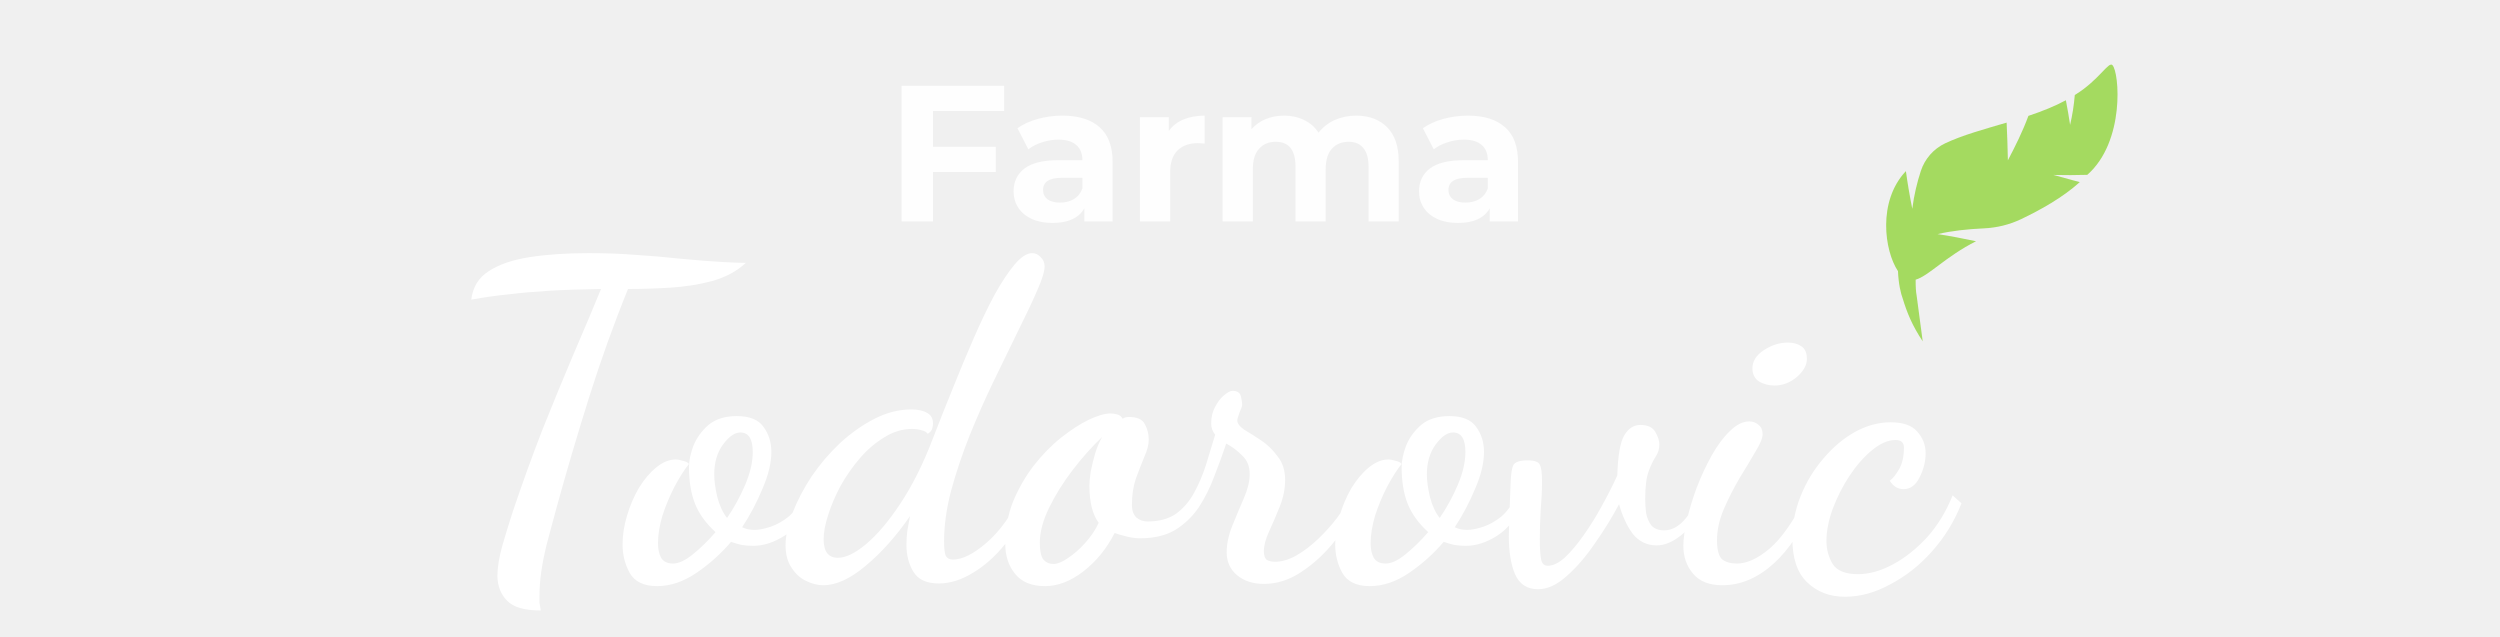
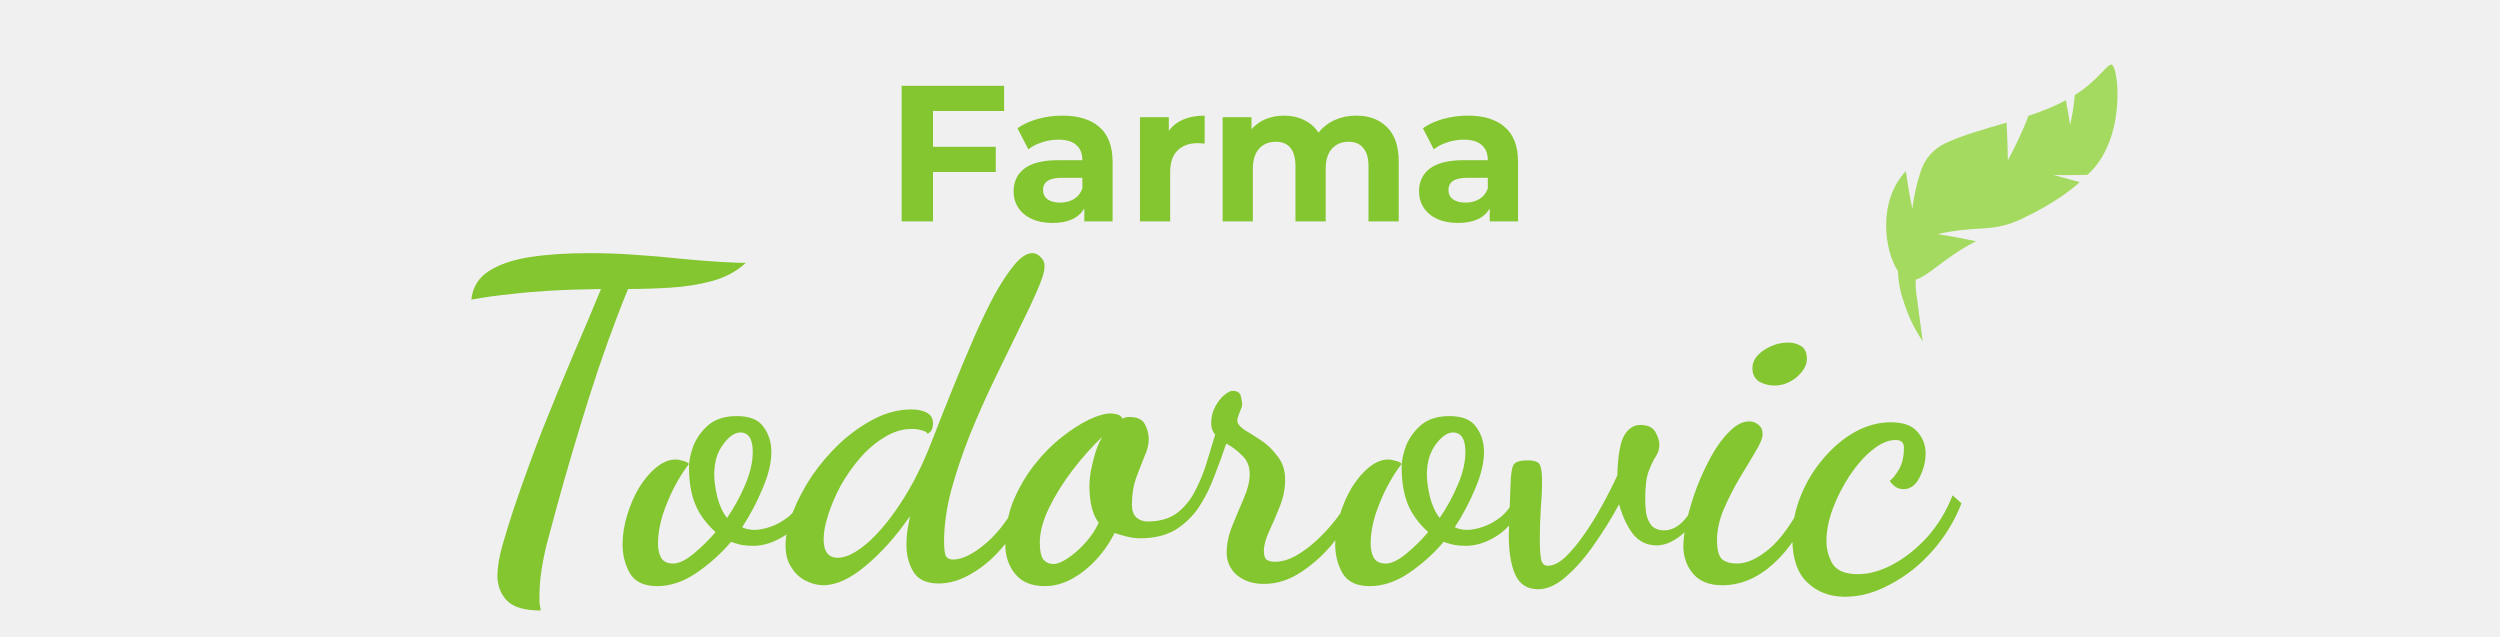
<svg xmlns="http://www.w3.org/2000/svg" width="271" height="69" viewBox="0 0 271 69" fill="none">
  <g clip-path="url(#clip0)">
    <path d="M226.261 18.953C230.376 15.35 229.743 7.818 228.984 7.057C228.559 6.632 227.562 8.669 224.907 10.302C224.812 11.453 224.636 12.524 224.399 13.533C224.269 12.666 224.118 11.78 223.941 10.867C222.776 11.495 221.391 12.059 219.88 12.559C219.247 14.274 218.462 15.837 217.655 17.377C217.624 16.029 217.586 14.675 217.519 13.291C215.129 13.993 212.699 14.658 210.854 15.537C209.603 16.131 208.653 17.212 208.221 18.526C207.807 19.79 207.482 21.142 207.292 22.63C207.004 21.213 206.778 19.858 206.6 18.55C203.503 21.817 204.274 27.213 205.742 29.392C205.793 30.763 206.059 31.852 206.246 32.338C206.719 33.891 207.274 35.27 208.422 37C208.422 36.998 207.765 32.051 207.765 32.051C207.69 31.673 207.648 31.066 207.657 30.317C209.063 29.918 210.886 27.826 214.202 26.151C212.762 25.841 211.37 25.578 210.038 25.377C211.563 25.021 213.26 24.836 215.06 24.755C216.447 24.693 217.822 24.356 219.078 23.761C221.214 22.739 223.566 21.434 225.448 19.744C224.508 19.494 223.556 19.234 222.597 18.965C223.848 18.99 225.075 18.992 226.261 18.953Z" fill="#82D11E" fill-opacity="0.68" />
  </g>
-   <path d="M58.621 66.176C56.861 66.176 55.645 65.824 54.974 65.12C54.301 64.448 53.95 63.568 53.917 62.48C53.917 61.552 54.093 60.448 54.446 59.168C54.83 57.856 55.214 56.608 55.597 55.424C56.621 52.384 57.694 49.424 58.813 46.544C59.965 43.664 61.086 40.944 62.173 38.384C63.294 35.792 64.285 33.44 65.15 31.328C62.974 31.36 61.086 31.424 59.486 31.52C57.917 31.616 56.477 31.744 55.166 31.904C53.853 32.032 52.493 32.224 51.086 32.48C51.245 31.136 51.87 30.112 52.958 29.408C54.078 28.672 55.566 28.16 57.422 27.872C59.278 27.584 61.406 27.44 63.806 27.44C65.694 27.44 67.406 27.504 68.942 27.632C70.51 27.728 72.013 27.856 73.454 28.016C75.469 28.208 77.07 28.336 78.254 28.4C79.469 28.464 80.334 28.496 80.846 28.496C79.885 29.392 78.669 30.048 77.198 30.464C75.757 30.848 74.237 31.088 72.638 31.184C71.037 31.28 69.517 31.328 68.078 31.328C66.541 35.104 65.133 39.024 63.853 43.088C62.574 47.152 61.389 51.168 60.301 55.136C59.886 56.672 59.533 57.984 59.245 59.072C58.989 60.128 58.797 61.104 58.669 62C58.541 62.864 58.477 63.792 58.477 64.784C58.477 64.944 58.477 65.12 58.477 65.312C58.51 65.536 58.557 65.824 58.621 66.176ZM71.231 63.536C69.79 63.536 68.799 63.056 68.254 62.096C67.743 61.168 67.487 60.144 67.487 59.024C67.487 58 67.647 56.96 67.966 55.904C68.287 54.816 68.719 53.808 69.263 52.88C69.838 51.952 70.463 51.216 71.135 50.672C71.838 50.096 72.543 49.808 73.246 49.808C73.471 49.808 73.727 49.856 74.014 49.952C74.335 50.016 74.558 50.128 74.686 50.288C74.174 50.928 73.647 51.76 73.103 52.784C72.591 53.776 72.159 54.816 71.806 55.904C71.487 56.992 71.326 57.984 71.326 58.88C71.326 59.52 71.439 60.048 71.662 60.464C71.918 60.88 72.35 61.088 72.959 61.088C73.567 61.088 74.287 60.752 75.118 60.08C75.983 59.376 76.799 58.576 77.567 57.68C76.543 56.752 75.806 55.744 75.359 54.656C74.91 53.536 74.686 52.192 74.686 50.624C74.686 49.952 74.847 49.184 75.166 48.32C75.519 47.456 76.062 46.704 76.799 46.064C77.567 45.424 78.591 45.104 79.871 45.104C81.246 45.104 82.207 45.488 82.751 46.256C83.326 47.024 83.615 47.936 83.615 48.992C83.615 50.176 83.294 51.504 82.654 52.976C82.046 54.448 81.311 55.84 80.447 57.152C80.831 57.344 81.278 57.44 81.79 57.44C82.27 57.44 82.847 57.328 83.519 57.104C84.191 56.88 84.847 56.512 85.487 56C86.126 55.456 86.638 54.736 87.022 53.84L87.886 54.464C87.183 56.096 86.239 57.296 85.055 58.064C83.903 58.8 82.766 59.168 81.647 59.168C81.231 59.168 80.814 59.136 80.398 59.072C79.983 58.976 79.599 58.864 79.246 58.736C78.159 60.016 76.91 61.136 75.502 62.096C74.094 63.056 72.671 63.536 71.231 63.536ZM78.814 56.144C79.582 55.024 80.239 53.824 80.782 52.544C81.326 51.264 81.599 50.08 81.599 48.992C81.599 47.584 81.15 46.88 80.254 46.88C79.647 46.88 79.022 47.312 78.382 48.176C77.743 49.04 77.422 50.128 77.422 51.44C77.422 52.112 77.534 52.928 77.758 53.888C78.014 54.848 78.367 55.6 78.814 56.144ZM89.234 63.44C88.626 63.44 88.002 63.28 87.362 62.96C86.754 62.672 86.242 62.208 85.826 61.568C85.378 60.928 85.154 60.112 85.154 59.12C85.154 58.064 85.41 56.88 85.922 55.568C86.434 54.256 87.122 52.944 87.986 51.632C88.882 50.32 89.906 49.12 91.058 48.032C92.242 46.944 93.49 46.064 94.802 45.392C96.114 44.72 97.442 44.384 98.786 44.384C99.522 44.384 100.098 44.512 100.514 44.768C100.93 44.992 101.138 45.376 101.138 45.92C101.138 46.08 101.106 46.272 101.042 46.496C100.978 46.688 100.818 46.864 100.562 47.024C100.434 46.832 100.21 46.704 99.89 46.64C99.57 46.544 99.234 46.496 98.882 46.496C97.826 46.496 96.818 46.8 95.858 47.408C94.898 47.984 94.018 48.736 93.218 49.664C92.418 50.592 91.714 51.6 91.106 52.688C90.53 53.776 90.082 54.832 89.762 55.856C89.442 56.848 89.282 57.712 89.282 58.448C89.282 59.792 89.794 60.464 90.818 60.464C91.682 60.464 92.706 59.968 93.89 58.976C95.106 57.952 96.338 56.496 97.586 54.608C98.866 52.688 100.018 50.4 101.042 47.744C101.746 45.92 102.482 44.064 103.25 42.176C104.018 40.256 104.786 38.416 105.554 36.656C106.322 34.896 107.074 33.328 107.81 31.952C108.578 30.576 109.298 29.488 109.97 28.688C110.674 27.856 111.314 27.44 111.89 27.44C112.242 27.44 112.546 27.584 112.802 27.872C113.09 28.128 113.234 28.464 113.234 28.88C113.234 29.424 112.962 30.304 112.418 31.52C111.906 32.704 111.234 34.128 110.402 35.792C109.602 37.456 108.722 39.264 107.762 41.216C106.834 43.136 105.954 45.12 105.122 47.168C104.322 49.184 103.65 51.184 103.106 53.168C102.594 55.12 102.338 56.96 102.338 58.688C102.338 59.456 102.402 59.984 102.53 60.272C102.69 60.528 102.946 60.656 103.298 60.656C104.322 60.656 105.538 60.048 106.946 58.832C108.386 57.584 109.65 55.824 110.738 53.552L111.65 54.32C110.946 56.08 110.05 57.632 108.962 58.976C107.874 60.32 106.706 61.36 105.458 62.096C104.21 62.864 102.978 63.248 101.762 63.248C100.45 63.248 99.538 62.832 99.026 62C98.514 61.168 98.258 60.192 98.258 59.072C98.258 58.56 98.29 58.048 98.354 57.536C98.45 56.992 98.546 56.464 98.642 55.952C97.138 58.128 95.538 59.92 93.842 61.328C92.178 62.736 90.642 63.44 89.234 63.44ZM113.292 63.536C111.82 63.536 110.732 63.088 110.028 62.192C109.324 61.328 108.972 60.256 108.972 58.976C108.972 57.312 109.26 55.76 109.836 54.32C110.444 52.88 111.196 51.584 112.092 50.432C113.02 49.248 114.012 48.24 115.068 47.408C116.124 46.576 117.116 45.936 118.044 45.488C119.004 45.04 119.788 44.816 120.396 44.816C120.556 44.816 120.78 44.848 121.068 44.912C121.356 44.976 121.564 45.136 121.692 45.392C121.788 45.328 121.884 45.28 121.98 45.248C122.108 45.216 122.236 45.2 122.364 45.2C123.26 45.2 123.836 45.456 124.092 45.968C124.38 46.48 124.524 47.04 124.524 47.648C124.524 48.192 124.364 48.816 124.044 49.52C123.756 50.224 123.452 51.008 123.132 51.872C122.844 52.704 122.7 53.664 122.7 54.752C122.7 55.328 122.86 55.776 123.18 56.096C123.532 56.384 123.932 56.528 124.38 56.528C125.628 56.528 126.652 56.256 127.452 55.712C128.252 55.136 128.908 54.384 129.42 53.456C129.932 52.528 130.364 51.52 130.716 50.432C131.068 49.312 131.404 48.208 131.724 47.12C131.436 46.768 131.292 46.368 131.292 45.92C131.292 45.216 131.436 44.608 131.724 44.096C132.012 43.552 132.332 43.136 132.684 42.848C133.068 42.528 133.372 42.368 133.596 42.368C134.108 42.368 134.412 42.56 134.508 42.944C134.604 43.328 134.652 43.632 134.652 43.856C134.652 44.016 134.556 44.304 134.364 44.72C134.204 45.136 134.124 45.424 134.124 45.584C134.124 45.904 134.38 46.24 134.892 46.592C135.436 46.912 136.044 47.296 136.716 47.744C137.388 48.192 137.98 48.768 138.492 49.472C139.036 50.144 139.308 50.992 139.308 52.016C139.308 52.976 139.116 53.936 138.732 54.896C138.348 55.856 137.964 56.752 137.58 57.584C137.196 58.416 137.004 59.136 137.004 59.744C137.004 60.224 137.116 60.544 137.34 60.704C137.596 60.832 137.884 60.896 138.204 60.896C138.94 60.896 139.708 60.672 140.508 60.224C141.34 59.744 142.14 59.136 142.908 58.4C143.676 57.664 144.364 56.896 144.972 56.096C145.58 55.264 146.028 54.512 146.316 53.84L147.276 54.512C146.636 55.888 145.788 57.248 144.732 58.592C143.676 59.936 142.476 61.056 141.132 61.952C139.82 62.848 138.444 63.296 137.004 63.296C135.82 63.296 134.844 62.976 134.076 62.336C133.34 61.696 132.972 60.88 132.972 59.888C132.972 58.96 133.18 57.984 133.596 56.96C134.012 55.936 134.428 54.944 134.844 53.984C135.26 53.024 135.468 52.16 135.468 51.392C135.468 50.56 135.196 49.888 134.652 49.376C134.108 48.832 133.532 48.4 132.924 48.08C132.54 49.232 132.108 50.416 131.628 51.632C131.18 52.848 130.62 53.968 129.948 54.992C129.276 55.984 128.428 56.8 127.404 57.44C126.38 58.048 125.1 58.352 123.564 58.352C123.148 58.352 122.668 58.288 122.124 58.16C121.612 58.032 121.18 57.904 120.828 57.776C119.964 59.472 118.828 60.864 117.42 61.952C116.044 63.008 114.668 63.536 113.292 63.536ZM114.204 61.136C114.62 61.136 115.132 60.928 115.74 60.512C116.38 60.096 117.004 59.552 117.612 58.88C118.252 58.176 118.748 57.44 119.1 56.672C118.428 55.776 118.092 54.432 118.092 52.64C118.092 52.256 118.14 51.744 118.236 51.104C118.364 50.464 118.524 49.808 118.716 49.136C118.94 48.432 119.196 47.84 119.484 47.36C118.396 48.384 117.324 49.584 116.268 50.96C115.244 52.304 114.396 53.664 113.724 55.04C113.052 56.416 112.716 57.68 112.716 58.832C112.716 59.696 112.844 60.304 113.1 60.656C113.388 60.976 113.756 61.136 114.204 61.136ZM148.48 63.536C147.041 63.536 146.049 63.056 145.505 62.096C144.992 61.168 144.736 60.144 144.736 59.024C144.736 58 144.896 56.96 145.216 55.904C145.537 54.816 145.969 53.808 146.513 52.88C147.089 51.952 147.713 51.216 148.385 50.672C149.089 50.096 149.793 49.808 150.497 49.808C150.721 49.808 150.977 49.856 151.265 49.952C151.585 50.016 151.809 50.128 151.937 50.288C151.425 50.928 150.897 51.76 150.353 52.784C149.841 53.776 149.409 54.816 149.057 55.904C148.737 56.992 148.577 57.984 148.577 58.88C148.577 59.52 148.689 60.048 148.913 60.464C149.169 60.88 149.601 61.088 150.209 61.088C150.817 61.088 151.537 60.752 152.368 60.08C153.233 59.376 154.049 58.576 154.817 57.68C153.793 56.752 153.057 55.744 152.609 54.656C152.161 53.536 151.937 52.192 151.937 50.624C151.937 49.952 152.097 49.184 152.417 48.32C152.769 47.456 153.313 46.704 154.049 46.064C154.817 45.424 155.841 45.104 157.121 45.104C158.497 45.104 159.457 45.488 160.001 46.256C160.577 47.024 160.865 47.936 160.865 48.992C160.865 50.176 160.545 51.504 159.905 52.976C159.297 54.448 158.561 55.84 157.697 57.152C158.081 57.344 158.529 57.44 159.041 57.44C159.521 57.44 160.097 57.328 160.769 57.104C161.441 56.88 162.097 56.512 162.737 56C163.377 55.456 163.889 54.736 164.273 53.84L165.137 54.464C164.433 56.096 163.489 57.296 162.305 58.064C161.153 58.8 160.017 59.168 158.897 59.168C158.481 59.168 158.065 59.136 157.648 59.072C157.233 58.976 156.849 58.864 156.497 58.736C155.409 60.016 154.161 61.136 152.753 62.096C151.345 63.056 149.921 63.536 148.48 63.536ZM156.065 56.144C156.833 55.024 157.489 53.824 158.033 52.544C158.577 51.264 158.849 50.08 158.849 48.992C158.849 47.584 158.401 46.88 157.505 46.88C156.897 46.88 156.273 47.312 155.633 48.176C154.993 49.04 154.673 50.128 154.673 51.44C154.673 52.112 154.785 52.928 155.009 53.888C155.265 54.848 155.617 55.6 156.065 56.144ZM166.724 63.872C165.54 63.872 164.708 63.328 164.228 62.24C163.78 61.184 163.556 59.808 163.556 58.112C163.556 57.76 163.572 57.136 163.604 56.24C163.636 55.312 163.684 54.032 163.748 52.4C163.78 51.44 163.876 50.784 164.036 50.432C164.228 50.08 164.74 49.904 165.572 49.904C166.34 49.904 166.788 50.064 166.916 50.384C167.076 50.672 167.156 51.28 167.156 52.208C167.156 53.168 167.108 54.192 167.012 55.28C166.948 56.368 166.916 57.424 166.916 58.448C166.916 59.44 166.964 60.176 167.06 60.656C167.156 61.104 167.396 61.328 167.78 61.328C168.356 61.328 168.98 61.024 169.652 60.416C170.324 59.776 170.996 58.976 171.668 58.016C172.372 57.024 173.028 55.968 173.636 54.848C174.276 53.696 174.836 52.592 175.316 51.536C175.38 49.36 175.636 47.904 176.084 47.168C176.532 46.432 177.108 46.064 177.812 46.064C178.612 46.064 179.156 46.32 179.444 46.832C179.732 47.344 179.876 47.792 179.876 48.176C179.876 48.656 179.748 49.088 179.492 49.472C179.236 49.856 178.98 50.384 178.724 51.056C178.468 51.728 178.34 52.752 178.34 54.128C178.34 54.576 178.372 55.072 178.436 55.616C178.532 56.128 178.724 56.576 179.012 56.96C179.332 57.312 179.796 57.488 180.404 57.488C181.044 57.488 181.652 57.232 182.228 56.72C182.836 56.176 183.476 55.248 184.148 53.936L184.676 54.368C183.94 56.128 183.108 57.36 182.18 58.064C181.284 58.768 180.42 59.12 179.588 59.12C178.532 59.12 177.668 58.704 176.996 57.872C176.356 57.008 175.86 55.936 175.508 54.656C174.74 56.096 173.86 57.52 172.868 58.928C171.908 60.336 170.9 61.504 169.844 62.432C168.788 63.392 167.748 63.872 166.724 63.872ZM192.363 41.792C191.755 41.792 191.195 41.648 190.683 41.36C190.203 41.04 189.963 40.56 189.963 39.92C189.963 39.152 190.379 38.496 191.211 37.952C192.043 37.408 192.907 37.136 193.803 37.136C194.379 37.136 194.859 37.264 195.243 37.52C195.659 37.776 195.867 38.24 195.867 38.912C195.867 39.584 195.499 40.24 194.763 40.88C194.027 41.488 193.227 41.792 192.363 41.792ZM186.699 63.44C185.291 63.44 184.235 63.024 183.531 62.192C182.827 61.36 182.475 60.352 182.475 59.168C182.475 58.432 182.603 57.504 182.859 56.384C183.115 55.264 183.467 54.096 183.915 52.88C184.395 51.632 184.939 50.464 185.547 49.376C186.155 48.288 186.811 47.408 187.515 46.736C188.219 46.032 188.923 45.68 189.627 45.68C190.011 45.68 190.347 45.808 190.635 46.064C190.923 46.288 191.067 46.624 191.067 47.072C191.067 47.488 190.811 48.112 190.299 48.944C189.819 49.776 189.243 50.736 188.571 51.824C187.931 52.912 187.355 54.048 186.843 55.232C186.363 56.384 186.123 57.488 186.123 58.544C186.123 59.568 186.299 60.256 186.651 60.608C187.035 60.928 187.579 61.088 188.283 61.088C189.371 61.088 190.555 60.544 191.835 59.456C193.115 58.368 194.443 56.464 195.819 53.744L196.539 54.512C195.419 57.328 193.995 59.52 192.267 61.088C190.539 62.656 188.683 63.44 186.699 63.44ZM200.002 64.688C198.338 64.688 196.962 64.16 195.874 63.104C194.818 62.08 194.29 60.496 194.29 58.352C194.29 56.784 194.594 55.248 195.202 53.744C195.81 52.24 196.626 50.896 197.65 49.712C198.674 48.496 199.81 47.536 201.058 46.832C202.338 46.128 203.634 45.776 204.946 45.776C206.29 45.776 207.25 46.112 207.826 46.784C208.434 47.456 208.738 48.24 208.738 49.136C208.738 50.032 208.514 50.912 208.066 51.776C207.65 52.608 207.074 53.024 206.338 53.024C205.73 53.024 205.234 52.72 204.85 52.112C205.17 51.888 205.506 51.472 205.858 50.864C206.21 50.256 206.386 49.472 206.386 48.512C206.386 47.968 206.082 47.696 205.474 47.696C204.674 47.696 203.826 48.064 202.93 48.8C202.066 49.504 201.25 50.432 200.482 51.584C199.746 52.704 199.138 53.904 198.658 55.184C198.21 56.432 197.986 57.584 197.986 58.64C197.986 59.536 198.21 60.368 198.658 61.136C199.138 61.872 200.05 62.24 201.394 62.24C202.61 62.24 203.874 61.888 205.186 61.184C206.498 60.48 207.73 59.504 208.882 58.256C210.034 56.976 210.962 55.456 211.666 53.696L212.626 54.56C211.858 56.512 210.786 58.256 209.41 59.792C208.066 61.296 206.562 62.48 204.898 63.344C203.266 64.24 201.634 64.688 200.002 64.688Z" fill="white" />
-   <path d="M101.138 12.03V15.915H107.942V18.645H101.138V24H97.736V9.3H108.845V12.03H101.138ZM115.167 12.534C116.917 12.534 118.261 12.954 119.199 13.794C120.137 14.62 120.606 15.873 120.606 17.553V24H117.54V22.593C116.924 23.643 115.776 24.168 114.096 24.168C113.228 24.168 112.472 24.021 111.828 23.727C111.198 23.433 110.715 23.027 110.379 22.509C110.043 21.991 109.875 21.403 109.875 20.745C109.875 19.695 110.267 18.869 111.051 18.267C111.849 17.665 113.074 17.364 114.726 17.364H117.33C117.33 16.65 117.113 16.104 116.679 15.726C116.245 15.334 115.594 15.138 114.726 15.138C114.124 15.138 113.529 15.236 112.941 15.432C112.367 15.614 111.877 15.866 111.471 16.188L110.295 13.899C110.911 13.465 111.646 13.129 112.5 12.891C113.368 12.653 114.257 12.534 115.167 12.534ZM114.915 21.963C115.475 21.963 115.972 21.837 116.406 21.585C116.84 21.319 117.148 20.934 117.33 20.43V19.275H115.083C113.739 19.275 113.067 19.716 113.067 20.598C113.067 21.018 113.228 21.354 113.55 21.606C113.886 21.844 114.341 21.963 114.915 21.963ZM126.7 14.193C127.092 13.647 127.617 13.234 128.275 12.954C128.947 12.674 129.717 12.534 130.585 12.534V15.558C130.221 15.53 129.976 15.516 129.85 15.516C128.912 15.516 128.177 15.782 127.645 16.314C127.113 16.832 126.847 17.616 126.847 18.666V24H123.571V12.702H126.7V14.193ZM147.002 12.534C148.416 12.534 149.536 12.954 150.362 13.794C151.202 14.62 151.622 15.866 151.622 17.532V24H148.346V18.036C148.346 17.14 148.157 16.475 147.779 16.041C147.415 15.593 146.89 15.369 146.204 15.369C145.434 15.369 144.825 15.621 144.377 16.125C143.929 16.615 143.705 17.35 143.705 18.33V24H140.429V18.036C140.429 16.258 139.715 15.369 138.287 15.369C137.531 15.369 136.929 15.621 136.481 16.125C136.033 16.615 135.809 17.35 135.809 18.33V24H132.533V12.702H135.662V14.004C136.082 13.528 136.593 13.164 137.195 12.912C137.811 12.66 138.483 12.534 139.211 12.534C140.009 12.534 140.73 12.695 141.374 13.017C142.018 13.325 142.536 13.78 142.928 14.382C143.39 13.794 143.971 13.339 144.671 13.017C145.385 12.695 146.162 12.534 147.002 12.534ZM159.115 12.534C160.865 12.534 162.209 12.954 163.147 13.794C164.085 14.62 164.554 15.873 164.554 17.553V24H161.488V22.593C160.872 23.643 159.724 24.168 158.044 24.168C157.176 24.168 156.42 24.021 155.776 23.727C155.146 23.433 154.663 23.027 154.327 22.509C153.991 21.991 153.823 21.403 153.823 20.745C153.823 19.695 154.215 18.869 154.999 18.267C155.797 17.665 157.022 17.364 158.674 17.364H161.278C161.278 16.65 161.061 16.104 160.627 15.726C160.193 15.334 159.542 15.138 158.674 15.138C158.072 15.138 157.477 15.236 156.889 15.432C156.315 15.614 155.825 15.866 155.419 16.188L154.243 13.899C154.859 13.465 155.594 13.129 156.448 12.891C157.316 12.653 158.205 12.534 159.115 12.534ZM158.863 21.963C159.423 21.963 159.92 21.837 160.354 21.585C160.788 21.319 161.096 20.934 161.278 20.43V19.275H159.031C157.687 19.275 157.015 19.716 157.015 20.598C157.015 21.018 157.176 21.354 157.498 21.606C157.834 21.844 158.289 21.963 158.863 21.963Z" fill="#FEFEFE" />
+   <path d="M58.621 66.176C56.861 66.176 55.645 65.824 54.974 65.12C54.301 64.448 53.95 63.568 53.917 62.48C53.917 61.552 54.093 60.448 54.446 59.168C54.83 57.856 55.214 56.608 55.597 55.424C56.621 52.384 57.694 49.424 58.813 46.544C59.965 43.664 61.086 40.944 62.173 38.384C63.294 35.792 64.285 33.44 65.15 31.328C62.974 31.36 61.086 31.424 59.486 31.52C57.917 31.616 56.477 31.744 55.166 31.904C53.853 32.032 52.493 32.224 51.086 32.48C51.245 31.136 51.87 30.112 52.958 29.408C54.078 28.672 55.566 28.16 57.422 27.872C59.278 27.584 61.406 27.44 63.806 27.44C65.694 27.44 67.406 27.504 68.942 27.632C70.51 27.728 72.013 27.856 73.454 28.016C75.469 28.208 77.07 28.336 78.254 28.4C79.469 28.464 80.334 28.496 80.846 28.496C79.885 29.392 78.669 30.048 77.198 30.464C75.757 30.848 74.237 31.088 72.638 31.184C71.037 31.28 69.517 31.328 68.078 31.328C66.541 35.104 65.133 39.024 63.853 43.088C62.574 47.152 61.389 51.168 60.301 55.136C59.886 56.672 59.533 57.984 59.245 59.072C58.989 60.128 58.797 61.104 58.669 62C58.541 62.864 58.477 63.792 58.477 64.784C58.477 64.944 58.477 65.12 58.477 65.312C58.51 65.536 58.557 65.824 58.621 66.176ZM71.231 63.536C69.79 63.536 68.799 63.056 68.254 62.096C67.743 61.168 67.487 60.144 67.487 59.024C67.487 58 67.647 56.96 67.966 55.904C68.287 54.816 68.719 53.808 69.263 52.88C69.838 51.952 70.463 51.216 71.135 50.672C71.838 50.096 72.543 49.808 73.246 49.808C73.471 49.808 73.727 49.856 74.014 49.952C74.335 50.016 74.558 50.128 74.686 50.288C74.174 50.928 73.647 51.76 73.103 52.784C72.591 53.776 72.159 54.816 71.806 55.904C71.487 56.992 71.326 57.984 71.326 58.88C71.326 59.52 71.439 60.048 71.662 60.464C71.918 60.88 72.35 61.088 72.959 61.088C73.567 61.088 74.287 60.752 75.118 60.08C75.983 59.376 76.799 58.576 77.567 57.68C76.543 56.752 75.806 55.744 75.359 54.656C74.91 53.536 74.686 52.192 74.686 50.624C74.686 49.952 74.847 49.184 75.166 48.32C75.519 47.456 76.062 46.704 76.799 46.064C77.567 45.424 78.591 45.104 79.871 45.104C81.246 45.104 82.207 45.488 82.751 46.256C83.326 47.024 83.615 47.936 83.615 48.992C83.615 50.176 83.294 51.504 82.654 52.976C82.046 54.448 81.311 55.84 80.447 57.152C80.831 57.344 81.278 57.44 81.79 57.44C82.27 57.44 82.847 57.328 83.519 57.104C84.191 56.88 84.847 56.512 85.487 56C86.126 55.456 86.638 54.736 87.022 53.84L87.886 54.464C87.183 56.096 86.239 57.296 85.055 58.064C83.903 58.8 82.766 59.168 81.647 59.168C81.231 59.168 80.814 59.136 80.398 59.072C79.983 58.976 79.599 58.864 79.246 58.736C78.159 60.016 76.91 61.136 75.502 62.096C74.094 63.056 72.671 63.536 71.231 63.536ZM78.814 56.144C79.582 55.024 80.239 53.824 80.782 52.544C81.326 51.264 81.599 50.08 81.599 48.992C81.599 47.584 81.15 46.88 80.254 46.88C79.647 46.88 79.022 47.312 78.382 48.176C77.743 49.04 77.422 50.128 77.422 51.44C77.422 52.112 77.534 52.928 77.758 53.888C78.014 54.848 78.367 55.6 78.814 56.144ZM89.234 63.44C88.626 63.44 88.002 63.28 87.362 62.96C86.754 62.672 86.242 62.208 85.826 61.568C85.378 60.928 85.154 60.112 85.154 59.12C85.154 58.064 85.41 56.88 85.922 55.568C86.434 54.256 87.122 52.944 87.986 51.632C88.882 50.32 89.906 49.12 91.058 48.032C92.242 46.944 93.49 46.064 94.802 45.392C96.114 44.72 97.442 44.384 98.786 44.384C99.522 44.384 100.098 44.512 100.514 44.768C100.93 44.992 101.138 45.376 101.138 45.92C101.138 46.08 101.106 46.272 101.042 46.496C100.978 46.688 100.818 46.864 100.562 47.024C100.434 46.832 100.21 46.704 99.89 46.64C99.57 46.544 99.234 46.496 98.882 46.496C97.826 46.496 96.818 46.8 95.858 47.408C94.898 47.984 94.018 48.736 93.218 49.664C92.418 50.592 91.714 51.6 91.106 52.688C90.53 53.776 90.082 54.832 89.762 55.856C89.442 56.848 89.282 57.712 89.282 58.448C89.282 59.792 89.794 60.464 90.818 60.464C91.682 60.464 92.706 59.968 93.89 58.976C95.106 57.952 96.338 56.496 97.586 54.608C98.866 52.688 100.018 50.4 101.042 47.744C101.746 45.92 102.482 44.064 103.25 42.176C104.018 40.256 104.786 38.416 105.554 36.656C106.322 34.896 107.074 33.328 107.81 31.952C108.578 30.576 109.298 29.488 109.97 28.688C110.674 27.856 111.314 27.44 111.89 27.44C112.242 27.44 112.546 27.584 112.802 27.872C113.09 28.128 113.234 28.464 113.234 28.88C113.234 29.424 112.962 30.304 112.418 31.52C111.906 32.704 111.234 34.128 110.402 35.792C109.602 37.456 108.722 39.264 107.762 41.216C106.834 43.136 105.954 45.12 105.122 47.168C104.322 49.184 103.65 51.184 103.106 53.168C102.594 55.12 102.338 56.96 102.338 58.688C102.338 59.456 102.402 59.984 102.53 60.272C102.69 60.528 102.946 60.656 103.298 60.656C104.322 60.656 105.538 60.048 106.946 58.832C108.386 57.584 109.65 55.824 110.738 53.552L111.65 54.32C110.946 56.08 110.05 57.632 108.962 58.976C107.874 60.32 106.706 61.36 105.458 62.096C104.21 62.864 102.978 63.248 101.762 63.248C100.45 63.248 99.538 62.832 99.026 62C98.514 61.168 98.258 60.192 98.258 59.072C98.258 58.56 98.29 58.048 98.354 57.536C98.45 56.992 98.546 56.464 98.642 55.952C97.138 58.128 95.538 59.92 93.842 61.328C92.178 62.736 90.642 63.44 89.234 63.44ZM113.292 63.536C111.82 63.536 110.732 63.088 110.028 62.192C109.324 61.328 108.972 60.256 108.972 58.976C108.972 57.312 109.26 55.76 109.836 54.32C110.444 52.88 111.196 51.584 112.092 50.432C113.02 49.248 114.012 48.24 115.068 47.408C116.124 46.576 117.116 45.936 118.044 45.488C119.004 45.04 119.788 44.816 120.396 44.816C120.556 44.816 120.78 44.848 121.068 44.912C121.356 44.976 121.564 45.136 121.692 45.392C121.788 45.328 121.884 45.28 121.98 45.248C122.108 45.216 122.236 45.2 122.364 45.2C123.26 45.2 123.836 45.456 124.092 45.968C124.38 46.48 124.524 47.04 124.524 47.648C124.524 48.192 124.364 48.816 124.044 49.52C123.756 50.224 123.452 51.008 123.132 51.872C122.844 52.704 122.7 53.664 122.7 54.752C122.7 55.328 122.86 55.776 123.18 56.096C123.532 56.384 123.932 56.528 124.38 56.528C125.628 56.528 126.652 56.256 127.452 55.712C128.252 55.136 128.908 54.384 129.42 53.456C129.932 52.528 130.364 51.52 130.716 50.432C131.068 49.312 131.404 48.208 131.724 47.12C131.436 46.768 131.292 46.368 131.292 45.92C131.292 45.216 131.436 44.608 131.724 44.096C132.012 43.552 132.332 43.136 132.684 42.848C133.068 42.528 133.372 42.368 133.596 42.368C134.108 42.368 134.412 42.56 134.508 42.944C134.604 43.328 134.652 43.632 134.652 43.856C134.652 44.016 134.556 44.304 134.364 44.72C134.204 45.136 134.124 45.424 134.124 45.584C134.124 45.904 134.38 46.24 134.892 46.592C135.436 46.912 136.044 47.296 136.716 47.744C137.388 48.192 137.98 48.768 138.492 49.472C139.036 50.144 139.308 50.992 139.308 52.016C139.308 52.976 139.116 53.936 138.732 54.896C138.348 55.856 137.964 56.752 137.58 57.584C137.196 58.416 137.004 59.136 137.004 59.744C137.004 60.224 137.116 60.544 137.34 60.704C137.596 60.832 137.884 60.896 138.204 60.896C138.94 60.896 139.708 60.672 140.508 60.224C141.34 59.744 142.14 59.136 142.908 58.4C143.676 57.664 144.364 56.896 144.972 56.096C145.58 55.264 146.028 54.512 146.316 53.84L147.276 54.512C146.636 55.888 145.788 57.248 144.732 58.592C143.676 59.936 142.476 61.056 141.132 61.952C139.82 62.848 138.444 63.296 137.004 63.296C135.82 63.296 134.844 62.976 134.076 62.336C133.34 61.696 132.972 60.88 132.972 59.888C132.972 58.96 133.18 57.984 133.596 56.96C134.012 55.936 134.428 54.944 134.844 53.984C135.26 53.024 135.468 52.16 135.468 51.392C135.468 50.56 135.196 49.888 134.652 49.376C134.108 48.832 133.532 48.4 132.924 48.08C132.54 49.232 132.108 50.416 131.628 51.632C131.18 52.848 130.62 53.968 129.948 54.992C129.276 55.984 128.428 56.8 127.404 57.44C126.38 58.048 125.1 58.352 123.564 58.352C123.148 58.352 122.668 58.288 122.124 58.16C121.612 58.032 121.18 57.904 120.828 57.776C119.964 59.472 118.828 60.864 117.42 61.952C116.044 63.008 114.668 63.536 113.292 63.536ZM114.204 61.136C114.62 61.136 115.132 60.928 115.74 60.512C116.38 60.096 117.004 59.552 117.612 58.88C118.252 58.176 118.748 57.44 119.1 56.672C118.428 55.776 118.092 54.432 118.092 52.64C118.092 52.256 118.14 51.744 118.236 51.104C118.364 50.464 118.524 49.808 118.716 49.136C118.94 48.432 119.196 47.84 119.484 47.36C118.396 48.384 117.324 49.584 116.268 50.96C115.244 52.304 114.396 53.664 113.724 55.04C113.052 56.416 112.716 57.68 112.716 58.832C112.716 59.696 112.844 60.304 113.1 60.656C113.388 60.976 113.756 61.136 114.204 61.136ZM148.48 63.536C147.041 63.536 146.049 63.056 145.505 62.096C144.992 61.168 144.736 60.144 144.736 59.024C144.736 58 144.896 56.96 145.216 55.904C145.537 54.816 145.969 53.808 146.513 52.88C147.089 51.952 147.713 51.216 148.385 50.672C149.089 50.096 149.793 49.808 150.497 49.808C150.721 49.808 150.977 49.856 151.265 49.952C151.585 50.016 151.809 50.128 151.937 50.288C151.425 50.928 150.897 51.76 150.353 52.784C149.841 53.776 149.409 54.816 149.057 55.904C148.737 56.992 148.577 57.984 148.577 58.88C148.577 59.52 148.689 60.048 148.913 60.464C149.169 60.88 149.601 61.088 150.209 61.088C150.817 61.088 151.537 60.752 152.368 60.08C153.233 59.376 154.049 58.576 154.817 57.68C153.793 56.752 153.057 55.744 152.609 54.656C152.161 53.536 151.937 52.192 151.937 50.624C151.937 49.952 152.097 49.184 152.417 48.32C152.769 47.456 153.313 46.704 154.049 46.064C154.817 45.424 155.841 45.104 157.121 45.104C158.497 45.104 159.457 45.488 160.001 46.256C160.577 47.024 160.865 47.936 160.865 48.992C160.865 50.176 160.545 51.504 159.905 52.976C159.297 54.448 158.561 55.84 157.697 57.152C158.081 57.344 158.529 57.44 159.041 57.44C159.521 57.44 160.097 57.328 160.769 57.104C161.441 56.88 162.097 56.512 162.737 56C163.377 55.456 163.889 54.736 164.273 53.84L165.137 54.464C164.433 56.096 163.489 57.296 162.305 58.064C161.153 58.8 160.017 59.168 158.897 59.168C158.481 59.168 158.065 59.136 157.648 59.072C157.233 58.976 156.849 58.864 156.497 58.736C155.409 60.016 154.161 61.136 152.753 62.096C151.345 63.056 149.921 63.536 148.48 63.536ZM156.065 56.144C156.833 55.024 157.489 53.824 158.033 52.544C158.577 51.264 158.849 50.08 158.849 48.992C158.849 47.584 158.401 46.88 157.505 46.88C156.897 46.88 156.273 47.312 155.633 48.176C154.993 49.04 154.673 50.128 154.673 51.44C154.673 52.112 154.785 52.928 155.009 53.888C155.265 54.848 155.617 55.6 156.065 56.144ZM166.724 63.872C165.54 63.872 164.708 63.328 164.228 62.24C163.78 61.184 163.556 59.808 163.556 58.112C163.556 57.76 163.572 57.136 163.604 56.24C163.636 55.312 163.684 54.032 163.748 52.4C163.78 51.44 163.876 50.784 164.036 50.432C164.228 50.08 164.74 49.904 165.572 49.904C166.34 49.904 166.788 50.064 166.916 50.384C167.076 50.672 167.156 51.28 167.156 52.208C167.156 53.168 167.108 54.192 167.012 55.28C166.948 56.368 166.916 57.424 166.916 58.448C166.916 59.44 166.964 60.176 167.06 60.656C167.156 61.104 167.396 61.328 167.78 61.328C168.356 61.328 168.98 61.024 169.652 60.416C170.324 59.776 170.996 58.976 171.668 58.016C172.372 57.024 173.028 55.968 173.636 54.848C174.276 53.696 174.836 52.592 175.316 51.536C175.38 49.36 175.636 47.904 176.084 47.168C176.532 46.432 177.108 46.064 177.812 46.064C178.612 46.064 179.156 46.32 179.444 46.832C179.732 47.344 179.876 47.792 179.876 48.176C179.876 48.656 179.748 49.088 179.492 49.472C179.236 49.856 178.98 50.384 178.724 51.056C178.468 51.728 178.34 52.752 178.34 54.128C178.34 54.576 178.372 55.072 178.436 55.616C178.532 56.128 178.724 56.576 179.012 56.96C179.332 57.312 179.796 57.488 180.404 57.488C181.044 57.488 181.652 57.232 182.228 56.72C182.836 56.176 183.476 55.248 184.148 53.936L184.676 54.368C183.94 56.128 183.108 57.36 182.18 58.064C181.284 58.768 180.42 59.12 179.588 59.12C178.532 59.12 177.668 58.704 176.996 57.872C176.356 57.008 175.86 55.936 175.508 54.656C174.74 56.096 173.86 57.52 172.868 58.928C171.908 60.336 170.9 61.504 169.844 62.432C168.788 63.392 167.748 63.872 166.724 63.872ZM192.363 41.792C191.755 41.792 191.195 41.648 190.683 41.36C190.203 41.04 189.963 40.56 189.963 39.92C189.963 39.152 190.379 38.496 191.211 37.952C192.043 37.408 192.907 37.136 193.803 37.136C194.379 37.136 194.859 37.264 195.243 37.52C195.659 37.776 195.867 38.24 195.867 38.912C195.867 39.584 195.499 40.24 194.763 40.88C194.027 41.488 193.227 41.792 192.363 41.792ZM186.699 63.44C185.291 63.44 184.235 63.024 183.531 62.192C182.827 61.36 182.475 60.352 182.475 59.168C182.475 58.432 182.603 57.504 182.859 56.384C183.115 55.264 183.467 54.096 183.915 52.88C184.395 51.632 184.939 50.464 185.547 49.376C186.155 48.288 186.811 47.408 187.515 46.736C188.219 46.032 188.923 45.68 189.627 45.68C190.011 45.68 190.347 45.808 190.635 46.064C190.923 46.288 191.067 46.624 191.067 47.072C191.067 47.488 190.811 48.112 190.299 48.944C189.819 49.776 189.243 50.736 188.571 51.824C187.931 52.912 187.355 54.048 186.843 55.232C186.363 56.384 186.123 57.488 186.123 58.544C186.123 59.568 186.299 60.256 186.651 60.608C187.035 60.928 187.579 61.088 188.283 61.088C189.371 61.088 190.555 60.544 191.835 59.456C193.115 58.368 194.443 56.464 195.819 53.744L196.539 54.512C195.419 57.328 193.995 59.52 192.267 61.088C190.539 62.656 188.683 63.44 186.699 63.44ZM200.002 64.688C198.338 64.688 196.962 64.16 195.874 63.104C194.818 62.08 194.29 60.496 194.29 58.352C194.29 56.784 194.594 55.248 195.202 53.744C195.81 52.24 196.626 50.896 197.65 49.712C198.674 48.496 199.81 47.536 201.058 46.832C202.338 46.128 203.634 45.776 204.946 45.776C206.29 45.776 207.25 46.112 207.826 46.784C208.434 47.456 208.738 48.24 208.738 49.136C208.738 50.032 208.514 50.912 208.066 51.776C207.65 52.608 207.074 53.024 206.338 53.024C205.73 53.024 205.234 52.72 204.85 52.112C205.17 51.888 205.506 51.472 205.858 50.864C206.21 50.256 206.386 49.472 206.386 48.512C206.386 47.968 206.082 47.696 205.474 47.696C204.674 47.696 203.826 48.064 202.93 48.8C202.066 49.504 201.25 50.432 200.482 51.584C199.746 52.704 199.138 53.904 198.658 55.184C198.21 56.432 197.986 57.584 197.986 58.64C197.986 59.536 198.21 60.368 198.658 61.136C199.138 61.872 200.05 62.24 201.394 62.24C202.61 62.24 203.874 61.888 205.186 61.184C206.498 60.48 207.73 59.504 208.882 58.256C210.034 56.976 210.962 55.456 211.666 53.696L212.626 54.56C211.858 56.512 210.786 58.256 209.41 59.792C208.066 61.296 206.562 62.48 204.898 63.344C203.266 64.24 201.634 64.688 200.002 64.688Z" fill="#83C62F" />
+   <path d="M101.138 12.03V15.915H107.942V18.645H101.138V24H97.736V9.3H108.845V12.03H101.138ZM115.167 12.534C116.917 12.534 118.261 12.954 119.199 13.794C120.137 14.62 120.606 15.873 120.606 17.553V24H117.54V22.593C116.924 23.643 115.776 24.168 114.096 24.168C113.228 24.168 112.472 24.021 111.828 23.727C111.198 23.433 110.715 23.027 110.379 22.509C110.043 21.991 109.875 21.403 109.875 20.745C109.875 19.695 110.267 18.869 111.051 18.267C111.849 17.665 113.074 17.364 114.726 17.364H117.33C117.33 16.65 117.113 16.104 116.679 15.726C116.245 15.334 115.594 15.138 114.726 15.138C114.124 15.138 113.529 15.236 112.941 15.432C112.367 15.614 111.877 15.866 111.471 16.188L110.295 13.899C110.911 13.465 111.646 13.129 112.5 12.891C113.368 12.653 114.257 12.534 115.167 12.534ZM114.915 21.963C115.475 21.963 115.972 21.837 116.406 21.585C116.84 21.319 117.148 20.934 117.33 20.43V19.275H115.083C113.739 19.275 113.067 19.716 113.067 20.598C113.067 21.018 113.228 21.354 113.55 21.606C113.886 21.844 114.341 21.963 114.915 21.963ZM126.7 14.193C127.092 13.647 127.617 13.234 128.275 12.954C128.947 12.674 129.717 12.534 130.585 12.534V15.558C130.221 15.53 129.976 15.516 129.85 15.516C128.912 15.516 128.177 15.782 127.645 16.314C127.113 16.832 126.847 17.616 126.847 18.666V24H123.571V12.702H126.7V14.193ZM147.002 12.534C148.416 12.534 149.536 12.954 150.362 13.794C151.202 14.62 151.622 15.866 151.622 17.532V24H148.346V18.036C148.346 17.14 148.157 16.475 147.779 16.041C147.415 15.593 146.89 15.369 146.204 15.369C145.434 15.369 144.825 15.621 144.377 16.125C143.929 16.615 143.705 17.35 143.705 18.33V24H140.429V18.036C140.429 16.258 139.715 15.369 138.287 15.369C137.531 15.369 136.929 15.621 136.481 16.125C136.033 16.615 135.809 17.35 135.809 18.33V24H132.533V12.702H135.662V14.004C136.082 13.528 136.593 13.164 137.195 12.912C137.811 12.66 138.483 12.534 139.211 12.534C140.009 12.534 140.73 12.695 141.374 13.017C142.018 13.325 142.536 13.78 142.928 14.382C143.39 13.794 143.971 13.339 144.671 13.017C145.385 12.695 146.162 12.534 147.002 12.534ZM159.115 12.534C160.865 12.534 162.209 12.954 163.147 13.794C164.085 14.62 164.554 15.873 164.554 17.553V24H161.488V22.593C160.872 23.643 159.724 24.168 158.044 24.168C157.176 24.168 156.42 24.021 155.776 23.727C155.146 23.433 154.663 23.027 154.327 22.509C153.991 21.991 153.823 21.403 153.823 20.745C153.823 19.695 154.215 18.869 154.999 18.267C155.797 17.665 157.022 17.364 158.674 17.364H161.278C161.278 16.65 161.061 16.104 160.627 15.726C160.193 15.334 159.542 15.138 158.674 15.138C158.072 15.138 157.477 15.236 156.889 15.432C156.315 15.614 155.825 15.866 155.419 16.188L154.243 13.899C154.859 13.465 155.594 13.129 156.448 12.891C157.316 12.653 158.205 12.534 159.115 12.534ZM158.863 21.963C159.423 21.963 159.92 21.837 160.354 21.585C160.788 21.319 161.096 20.934 161.278 20.43V19.275H159.031C157.687 19.275 157.015 19.716 157.015 20.598C157.015 21.018 157.176 21.354 157.498 21.606C157.834 21.844 158.289 21.963 158.863 21.963Z" fill="#83C62F" />
  <defs>
    <clipPath id="clip0">
      <rect width="30" height="30" fill="white" transform="translate(202 7)" />
    </clipPath>
  </defs>
</svg>
